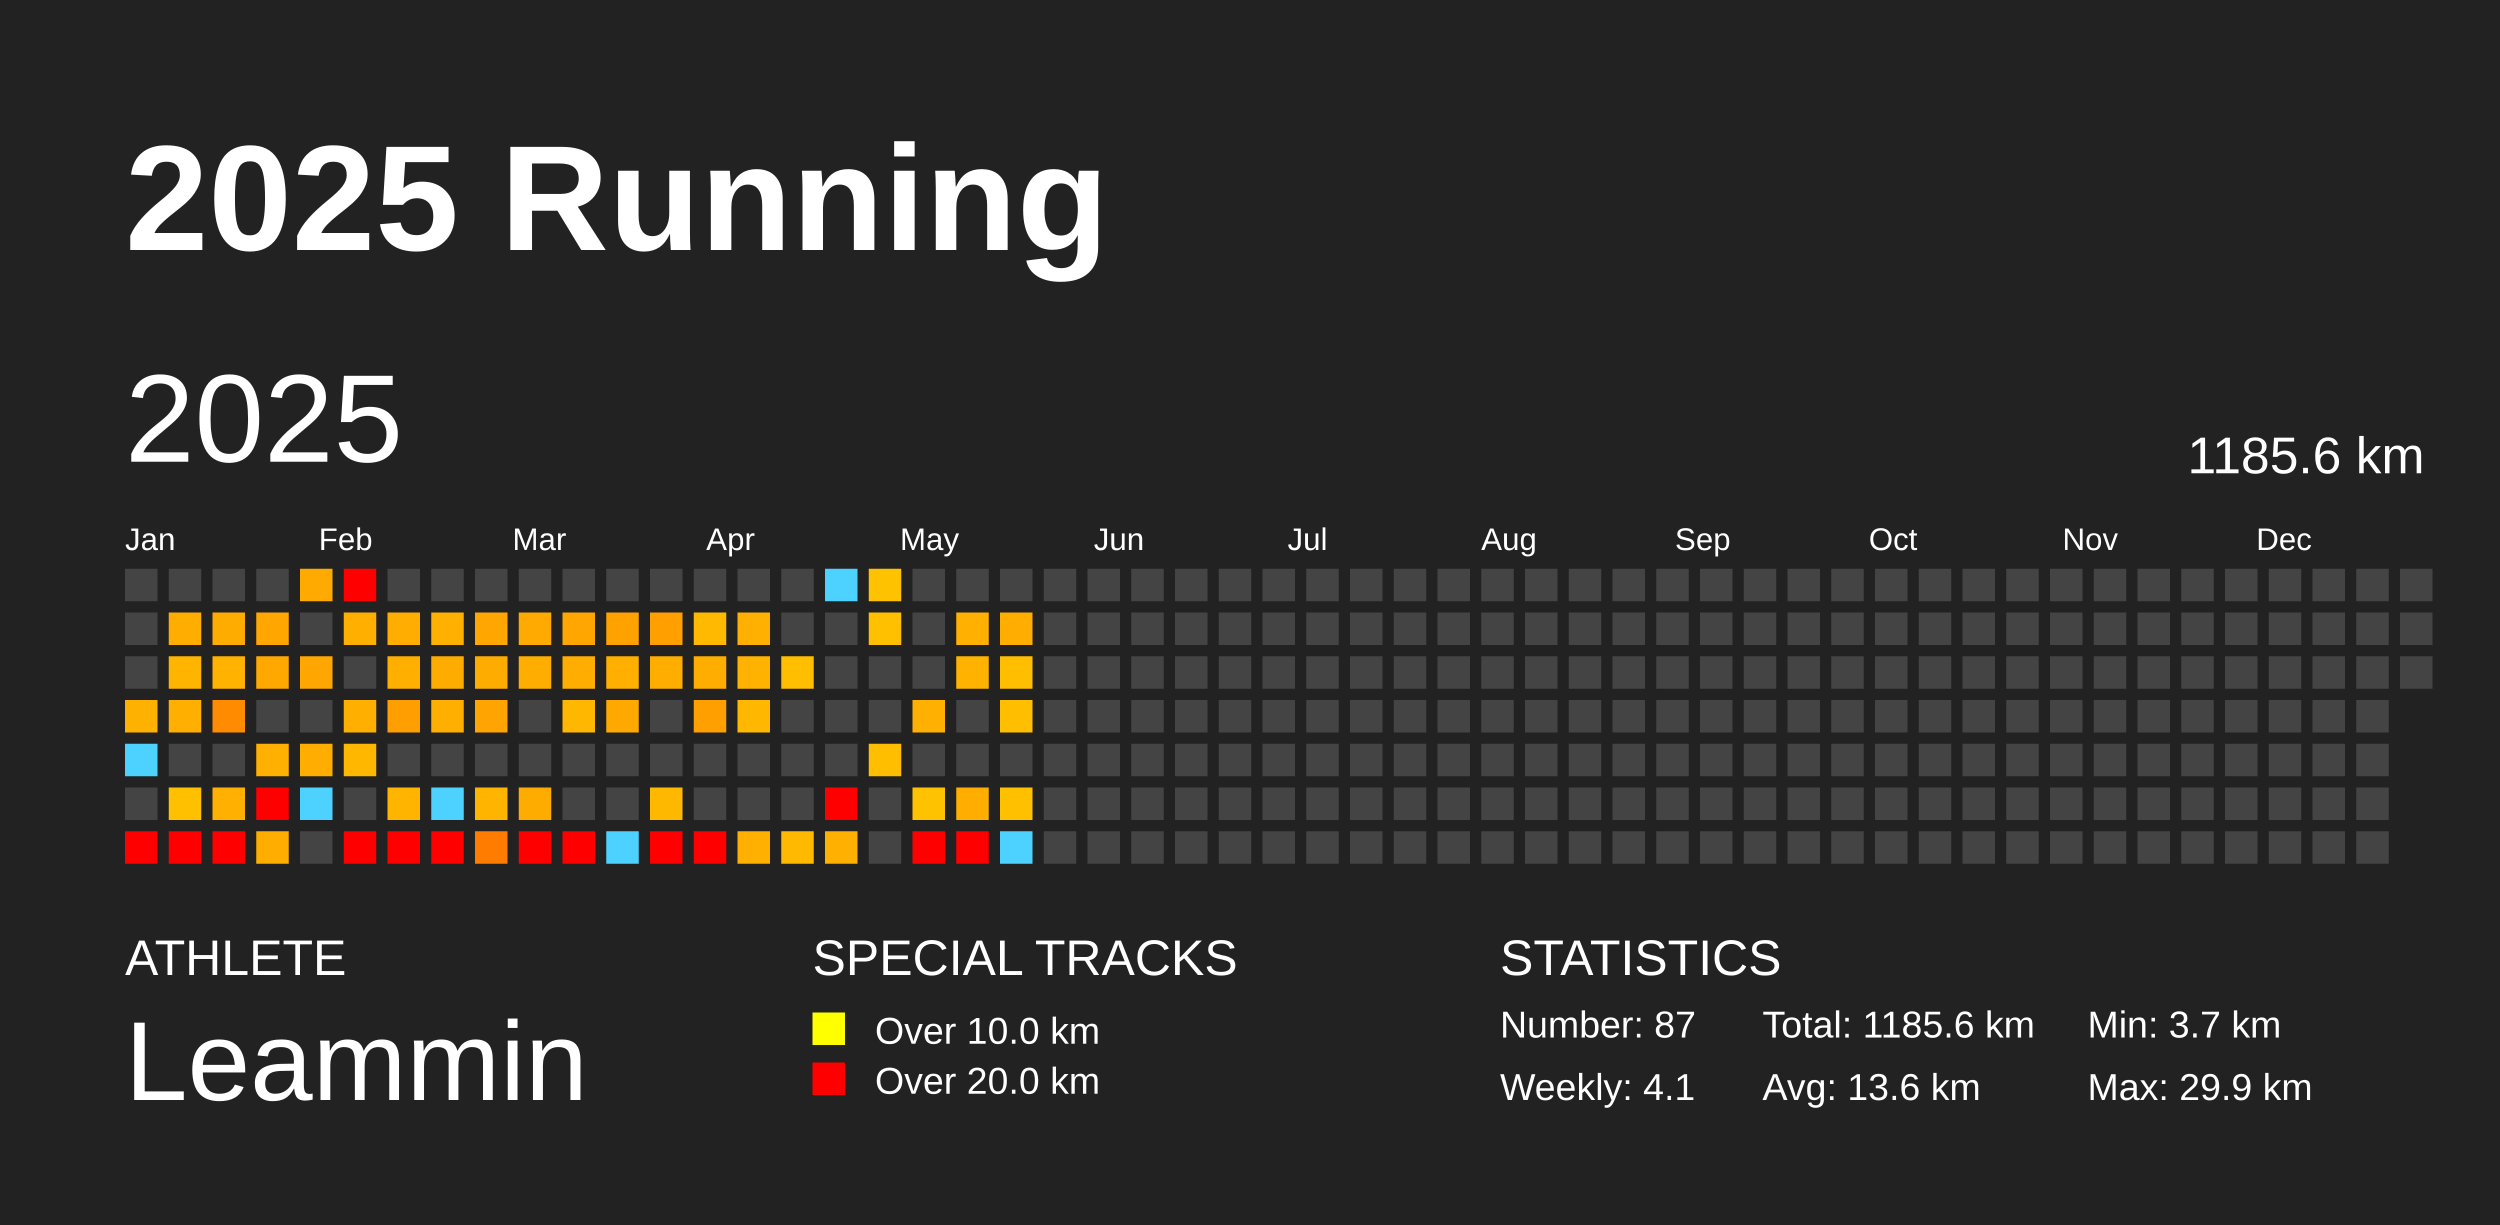
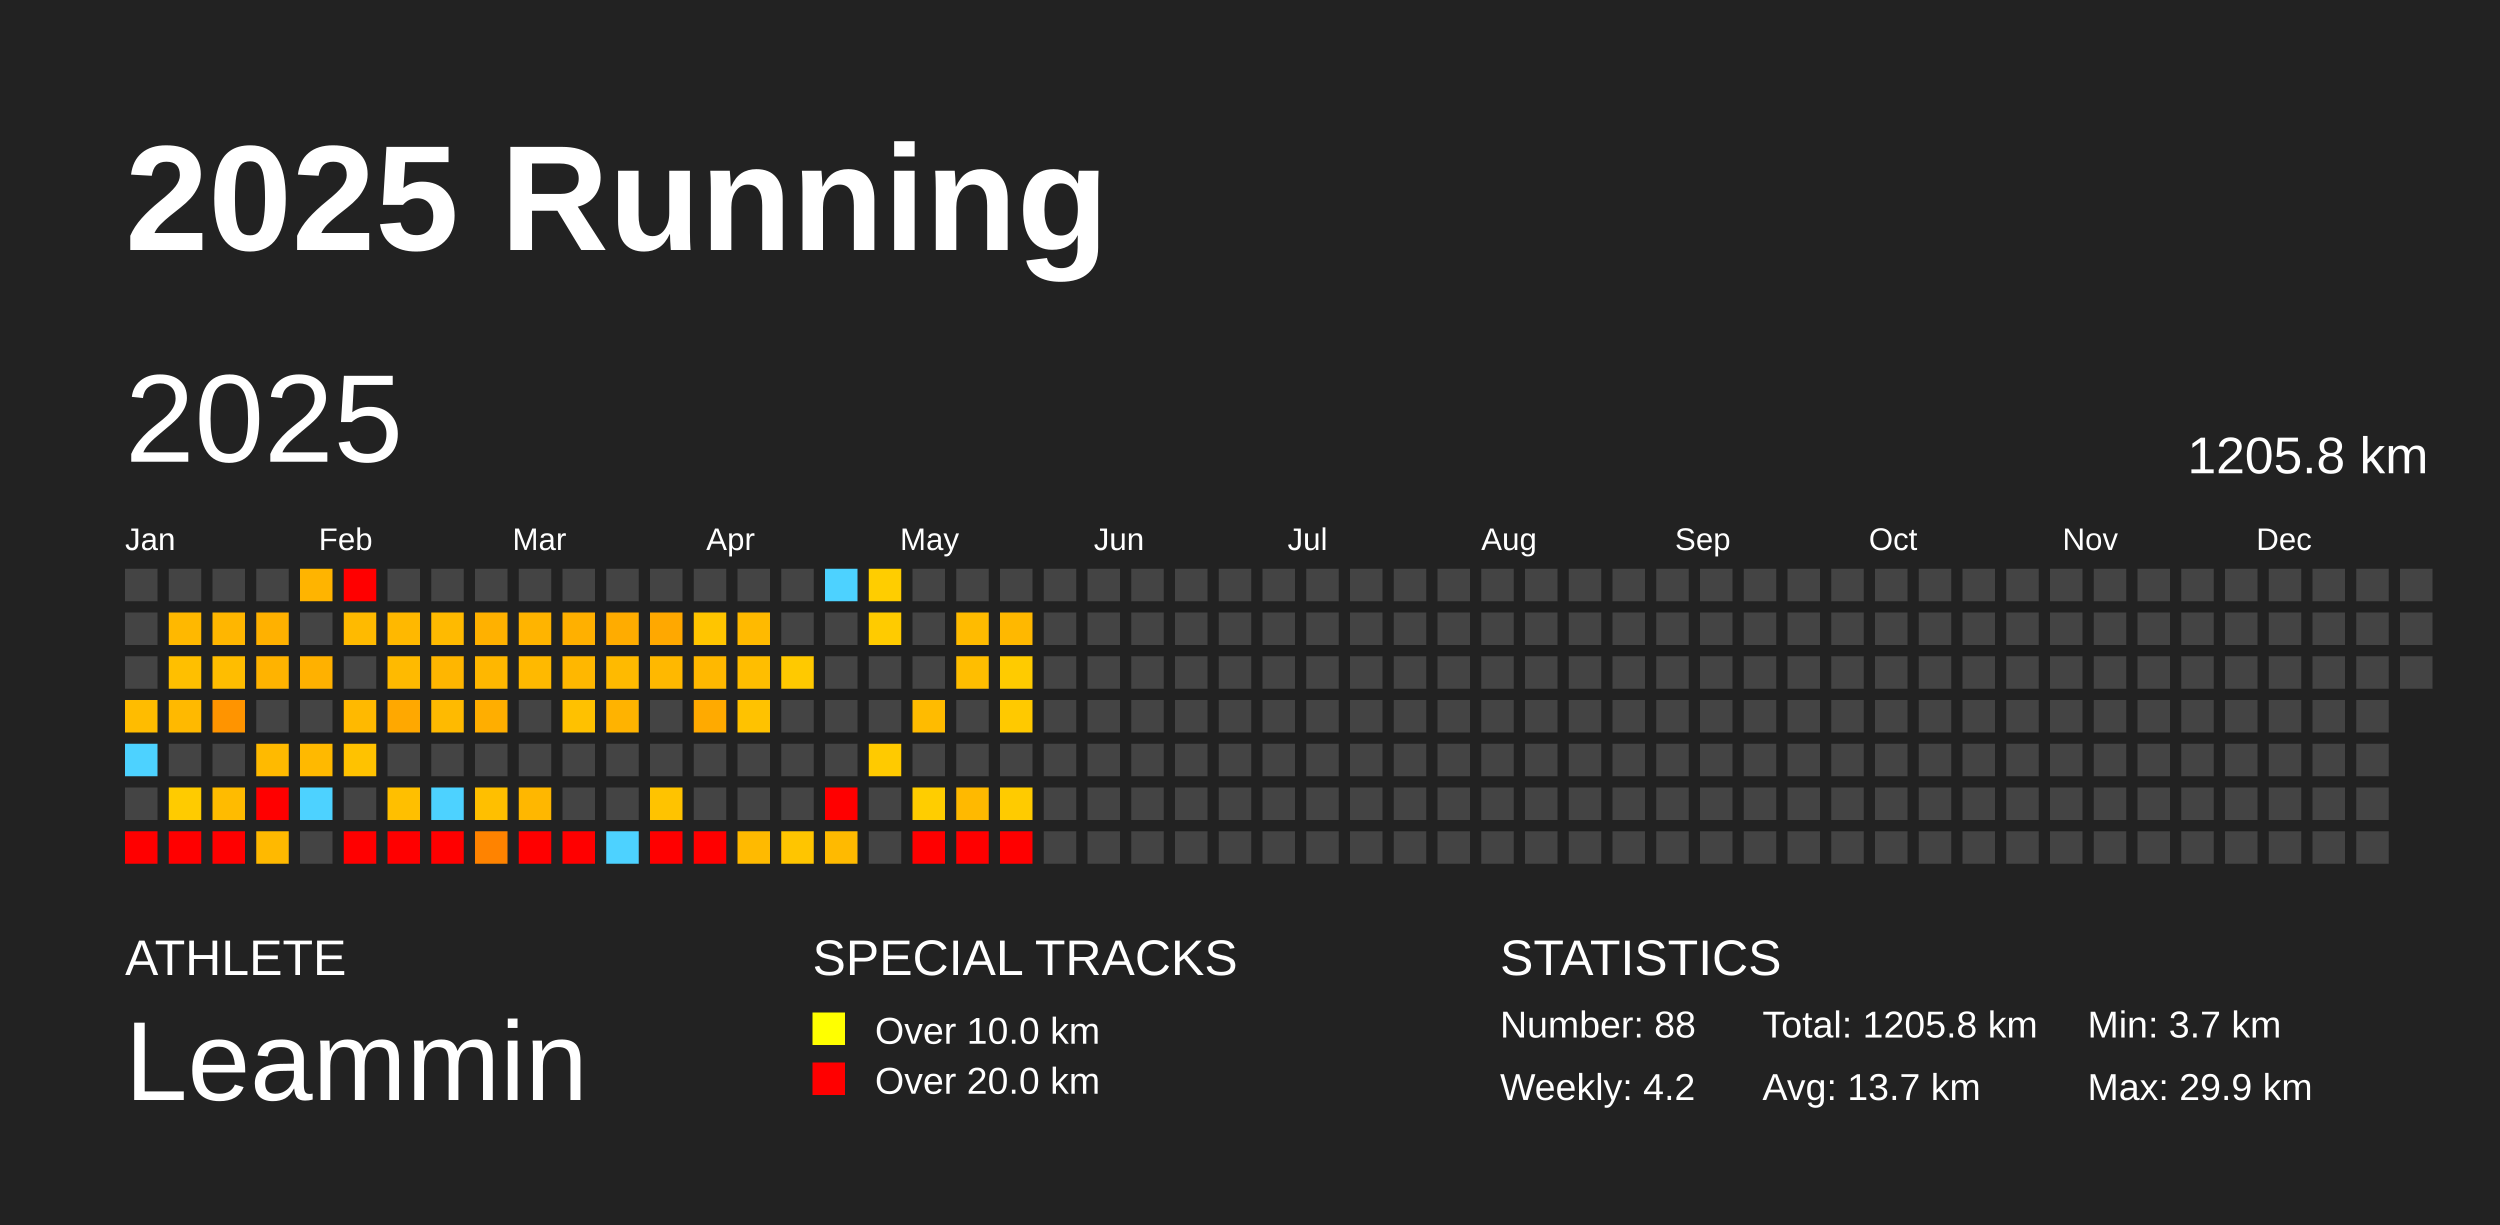
<svg xmlns="http://www.w3.org/2000/svg" baseProfile="full" height="98mm" version="1.1" viewBox="0,0,200,98" width="200mm">
  <defs />
  <rect fill="#222222" height="98" width="200" x="0" y="0" />
  <text fill="#FFFFFF" style="font-size:12px; font-family:Arial; font-weight:bold;" x="10" y="20">2025 Running</text>
  <text fill="#FFFFFF" style="font-size:4px; font-family:Arial" x="10" y="78">ATHLETE</text>
  <text fill="#FFFFFF" style="font-size:9px; font-family:Arial" x="10" y="88">Leammin</text>
  <text fill="#FFFFFF" style="font-size:4px; font-family:Arial" x="65" y="78">SPECIAL TRACKS</text>
  <rect fill="yellow" height="2.6" width="2.6" x="65" y="81" />
  <text fill="#FFFFFF" style="font-size:3px; font-family:Arial" x="70" y="83.5">Over 10.0 km</text>
  <rect fill="red" height="2.6" width="2.6" x="65" y="85" />
  <text fill="#FFFFFF" style="font-size:3px; font-family:Arial" x="70" y="87.5">Over 20.0 km</text>
  <text fill="#FFFFFF" style="font-size:4px; font-family:Arial" x="120" y="78">STATISTICS</text>
-   <text fill="#FFFFFF" style="font-size:3px; font-family:Arial" x="120" y="83">Number: 87</text>
-   <text fill="#FFFFFF" style="font-size:3px; font-family:Arial" x="120" y="88">Weekly: 4.1</text>
-   <text fill="#FFFFFF" style="font-size:3px; font-family:Arial" x="141" y="83">Total: 1185.6 km</text>
-   <text fill="#FFFFFF" style="font-size:3px; font-family:Arial" x="141" y="88">Avg: 13.6 km</text>
+   <text fill="#FFFFFF" style="font-size:3px; font-family:Arial" x="120" y="83">Number: 88</text>
+   <text fill="#FFFFFF" style="font-size:3px; font-family:Arial" x="120" y="88">Weekly: 4.2</text>
+   <text fill="#FFFFFF" style="font-size:3px; font-family:Arial" x="141" y="83">Total: 1205.8 km</text>
+   <text fill="#FFFFFF" style="font-size:3px; font-family:Arial" x="141" y="88">Avg: 13.7 km</text>
  <text fill="#FFFFFF" style="font-size:3px; font-family:Arial" x="167" y="83">Min: 3.7 km</text>
  <text fill="#FFFFFF" style="font-size:3px; font-family:Arial" x="167" y="88">Max: 29.9 km</text>
  <text dominant-baseline="hanging" fill="#FFFFFF" style="font-size:10.0px; font-family:Arial;" x="10" y="30">2025</text>
-   <text dominant-baseline="hanging" fill="#FFFFFF" style="font-size:4.125px; font-family:Arial;" x="175" y="35">1185.6 km</text>
+   <text dominant-baseline="hanging" fill="#FFFFFF" style="font-size:4.125px; font-family:Arial;" x="175" y="35">1205.8 km</text>
  <text fill="#FFFFFF" style="font-size:2.5px; font-family:Arial" x="10.0" y="44">Jan</text>
  <text fill="#FFFFFF" style="font-size:2.5px; font-family:Arial" x="25.5" y="44">Feb</text>
  <text fill="#FFFFFF" style="font-size:2.5px; font-family:Arial" x="41.0" y="44">Mar</text>
  <text fill="#FFFFFF" style="font-size:2.5px; font-family:Arial" x="56.5" y="44">Apr</text>
  <text fill="#FFFFFF" style="font-size:2.5px; font-family:Arial" x="72.0" y="44">May</text>
  <text fill="#FFFFFF" style="font-size:2.5px; font-family:Arial" x="87.5" y="44">Jun</text>
  <text fill="#FFFFFF" style="font-size:2.5px; font-family:Arial" x="103.0" y="44">Jul</text>
  <text fill="#FFFFFF" style="font-size:2.5px; font-family:Arial" x="118.5" y="44">Aug</text>
  <text fill="#FFFFFF" style="font-size:2.5px; font-family:Arial" x="134.0" y="44">Sep</text>
  <text fill="#FFFFFF" style="font-size:2.5px; font-family:Arial" x="149.5" y="44">Oct</text>
  <text fill="#FFFFFF" style="font-size:2.5px; font-family:Arial" x="165.0" y="44">Nov</text>
  <text fill="#FFFFFF" style="font-size:2.5px; font-family:Arial" x="180.5" y="44">Dec</text>
  <rect fill="#444444" height="2.6" width="2.6" x="10.0" y="45.5" />
  <rect fill="#444444" height="2.6" width="2.6" x="10.0" y="49.0" />
  <rect fill="#444444" height="2.6" width="2.6" x="10.0" y="52.5" />
-   <rect fill="#ffb100" height="2.6" width="2.6" x="10.0" y="56.0" />
+   <rect fill="#ffbc00" height="2.6" width="2.6" x="10.0" y="56.0" />
  <rect fill="#4dd2ff" height="2.6" width="2.6" x="10.0" y="59.5" />
  <rect fill="#444444" height="2.6" width="2.6" x="10.0" y="63.0" />
  <rect fill="red" height="2.6" width="2.6" x="10.0" y="66.5" />
  <rect fill="#444444" height="2.6" width="2.6" x="13.5" y="45.5" />
-   <rect fill="#ffae00" height="2.6" width="2.6" x="13.5" y="49.0" />
-   <rect fill="#ffb500" height="2.6" width="2.6" x="13.5" y="52.5" />
-   <rect fill="#ffaf00" height="2.6" width="2.6" x="13.5" y="56.0" />
+   <rect fill="#ffb800" height="2.6" width="2.6" x="13.5" y="49.0" />
+   <rect fill="#ffbf00" height="2.6" width="2.6" x="13.5" y="52.5" />
+   <rect fill="#ffb900" height="2.6" width="2.6" x="13.5" y="56.0" />
  <rect fill="#444444" height="2.6" width="2.6" x="13.5" y="59.5" />
-   <rect fill="#ffc000" height="2.6" width="2.6" x="13.5" y="63.0" />
+   <rect fill="#ffcb00" height="2.6" width="2.6" x="13.5" y="63.0" />
  <rect fill="red" height="2.6" width="2.6" x="13.5" y="66.5" />
  <rect fill="#444444" height="2.6" width="2.6" x="17.0" y="45.5" />
-   <rect fill="#ffac00" height="2.6" width="2.6" x="17.0" y="49.0" />
-   <rect fill="#ffb200" height="2.6" width="2.6" x="17.0" y="52.5" />
-   <rect fill="#ff8c00" height="2.6" width="2.6" x="17.0" y="56.0" />
+   <rect fill="#ffb600" height="2.6" width="2.6" x="17.0" y="49.0" />
+   <rect fill="#ffbd00" height="2.6" width="2.6" x="17.0" y="52.5" />
+   <rect fill="#ff9400" height="2.6" width="2.6" x="17.0" y="56.0" />
  <rect fill="#444444" height="2.6" width="2.6" x="17.0" y="59.5" />
-   <rect fill="#ffb000" height="2.6" width="2.6" x="17.0" y="63.0" />
+   <rect fill="#ffbb00" height="2.6" width="2.6" x="17.0" y="63.0" />
  <rect fill="red" height="2.6" width="2.6" x="17.0" y="66.5" />
  <rect fill="#444444" height="2.6" width="2.6" x="20.5" y="45.5" />
-   <rect fill="#ffa700" height="2.6" width="2.6" x="20.5" y="49.0" />
-   <rect fill="#ffa900" height="2.6" width="2.6" x="20.5" y="52.5" />
+   <rect fill="#ffb100" height="2.6" width="2.6" x="20.5" y="49.0" />
+   <rect fill="#ffb300" height="2.6" width="2.6" x="20.5" y="52.5" />
  <rect fill="#444444" height="2.6" width="2.6" x="20.5" y="56.0" />
-   <rect fill="#ffb000" height="2.6" width="2.6" x="20.5" y="59.5" />
+   <rect fill="#ffba00" height="2.6" width="2.6" x="20.5" y="59.5" />
  <rect fill="red" height="2.6" width="2.6" x="20.5" y="63.0" />
-   <rect fill="#ffae00" height="2.6" width="2.6" x="20.5" y="66.5" />
-   <rect fill="#ffaa00" height="2.6" width="2.6" x="24.0" y="45.5" />
+   <rect fill="#ffb900" height="2.6" width="2.6" x="20.5" y="66.5" />
+   <rect fill="#ffb400" height="2.6" width="2.6" x="24.0" y="45.5" />
  <rect fill="#444444" height="2.6" width="2.6" x="24.0" y="49.0" />
-   <rect fill="#ffa700" height="2.6" width="2.6" x="24.0" y="52.5" />
+   <rect fill="#ffb100" height="2.6" width="2.6" x="24.0" y="52.5" />
  <rect fill="#444444" height="2.6" width="2.6" x="24.0" y="56.0" />
-   <rect fill="#ffae00" height="2.6" width="2.6" x="24.0" y="59.5" />
+   <rect fill="#ffb900" height="2.6" width="2.6" x="24.0" y="59.5" />
  <rect fill="#4dd2ff" height="2.6" width="2.6" x="24.0" y="63.0" />
  <rect fill="#444444" height="2.6" width="2.6" x="24.0" y="66.5" />
  <rect fill="red" height="2.6" width="2.6" x="27.5" y="45.5" />
-   <rect fill="#ffaf00" height="2.6" width="2.6" x="27.5" y="49.0" />
+   <rect fill="#ffba00" height="2.6" width="2.6" x="27.5" y="49.0" />
  <rect fill="#444444" height="2.6" width="2.6" x="27.5" y="52.5" />
-   <rect fill="#ffaf00" height="2.6" width="2.6" x="27.5" y="56.0" />
-   <rect fill="#ffb700" height="2.6" width="2.6" x="27.5" y="59.5" />
+   <rect fill="#ffb900" height="2.6" width="2.6" x="27.5" y="56.0" />
+   <rect fill="#ffc200" height="2.6" width="2.6" x="27.5" y="59.5" />
  <rect fill="#444444" height="2.6" width="2.6" x="27.5" y="63.0" />
  <rect fill="red" height="2.6" width="2.6" x="27.5" y="66.5" />
  <rect fill="#444444" height="2.6" width="2.6" x="31.0" y="45.5" />
-   <rect fill="#ffad00" height="2.6" width="2.6" x="31.0" y="49.0" />
-   <rect fill="#ffaf00" height="2.6" width="2.6" x="31.0" y="52.5" />
-   <rect fill="#ff9e00" height="2.6" width="2.6" x="31.0" y="56.0" />
+   <rect fill="#ffb800" height="2.6" width="2.6" x="31.0" y="49.0" />
+   <rect fill="#ffba00" height="2.6" width="2.6" x="31.0" y="52.5" />
+   <rect fill="#ffa800" height="2.6" width="2.6" x="31.0" y="56.0" />
  <rect fill="#444444" height="2.6" width="2.6" x="31.0" y="59.5" />
-   <rect fill="#ffb400" height="2.6" width="2.6" x="31.0" y="63.0" />
+   <rect fill="#ffbf00" height="2.6" width="2.6" x="31.0" y="63.0" />
  <rect fill="red" height="2.6" width="2.6" x="31.0" y="66.5" />
  <rect fill="#444444" height="2.6" width="2.6" x="34.5" y="45.5" />
-   <rect fill="#ffb000" height="2.6" width="2.6" x="34.5" y="49.0" />
-   <rect fill="#ffac00" height="2.6" width="2.6" x="34.5" y="52.5" />
-   <rect fill="#ffaf00" height="2.6" width="2.6" x="34.5" y="56.0" />
+   <rect fill="#ffba00" height="2.6" width="2.6" x="34.5" y="49.0" />
+   <rect fill="#ffb600" height="2.6" width="2.6" x="34.5" y="52.5" />
+   <rect fill="#ffba00" height="2.6" width="2.6" x="34.5" y="56.0" />
  <rect fill="#444444" height="2.6" width="2.6" x="34.5" y="59.5" />
  <rect fill="#4dd2ff" height="2.6" width="2.6" x="34.5" y="63.0" />
  <rect fill="red" height="2.6" width="2.6" x="34.5" y="66.5" />
  <rect fill="#444444" height="2.6" width="2.6" x="38.0" y="45.5" />
-   <rect fill="#ffa700" height="2.6" width="2.6" x="38.0" y="49.0" />
-   <rect fill="#ffac00" height="2.6" width="2.6" x="38.0" y="52.5" />
-   <rect fill="#ffa400" height="2.6" width="2.6" x="38.0" y="56.0" />
+   <rect fill="#ffb100" height="2.6" width="2.6" x="38.0" y="49.0" />
+   <rect fill="#ffb700" height="2.6" width="2.6" x="38.0" y="52.5" />
+   <rect fill="#ffae00" height="2.6" width="2.6" x="38.0" y="56.0" />
  <rect fill="#444444" height="2.6" width="2.6" x="38.0" y="59.5" />
-   <rect fill="#ffb400" height="2.6" width="2.6" x="38.0" y="63.0" />
-   <rect fill="#ff7c00" height="2.6" width="2.6" x="38.0" y="66.5" />
+   <rect fill="#ffbf00" height="2.6" width="2.6" x="38.0" y="63.0" />
+   <rect fill="#ff8300" height="2.6" width="2.6" x="38.0" y="66.5" />
  <rect fill="#444444" height="2.6" width="2.6" x="41.5" y="45.5" />
-   <rect fill="#ffaa00" height="2.6" width="2.6" x="41.5" y="49.0" />
-   <rect fill="#ffae00" height="2.6" width="2.6" x="41.5" y="52.5" />
+   <rect fill="#ffb400" height="2.6" width="2.6" x="41.5" y="49.0" />
+   <rect fill="#ffb900" height="2.6" width="2.6" x="41.5" y="52.5" />
  <rect fill="#444444" height="2.6" width="2.6" x="41.5" y="56.0" />
  <rect fill="#444444" height="2.6" width="2.6" x="41.5" y="59.5" />
-   <rect fill="#ffac00" height="2.6" width="2.6" x="41.5" y="63.0" />
+   <rect fill="#ffb700" height="2.6" width="2.6" x="41.5" y="63.0" />
  <rect fill="red" height="2.6" width="2.6" x="41.5" y="66.5" />
  <rect fill="#444444" height="2.6" width="2.6" x="45.0" y="45.5" />
-   <rect fill="#ffa600" height="2.6" width="2.6" x="45.0" y="49.0" />
-   <rect fill="#ffad00" height="2.6" width="2.6" x="45.0" y="52.5" />
-   <rect fill="#ffb700" height="2.6" width="2.6" x="45.0" y="56.0" />
+   <rect fill="#ffb000" height="2.6" width="2.6" x="45.0" y="49.0" />
+   <rect fill="#ffb700" height="2.6" width="2.6" x="45.0" y="52.5" />
+   <rect fill="#ffc100" height="2.6" width="2.6" x="45.0" y="56.0" />
  <rect fill="#444444" height="2.6" width="2.6" x="45.0" y="59.5" />
  <rect fill="#444444" height="2.6" width="2.6" x="45.0" y="63.0" />
  <rect fill="red" height="2.6" width="2.6" x="45.0" y="66.5" />
  <rect fill="#444444" height="2.6" width="2.6" x="48.5" y="45.5" />
-   <rect fill="#ffa200" height="2.6" width="2.6" x="48.5" y="49.0" />
-   <rect fill="#ffaf00" height="2.6" width="2.6" x="48.5" y="52.5" />
-   <rect fill="#ffa900" height="2.6" width="2.6" x="48.5" y="56.0" />
+   <rect fill="#ffac00" height="2.6" width="2.6" x="48.5" y="49.0" />
+   <rect fill="#ffba00" height="2.6" width="2.6" x="48.5" y="52.5" />
+   <rect fill="#ffb300" height="2.6" width="2.6" x="48.5" y="56.0" />
  <rect fill="#444444" height="2.6" width="2.6" x="48.5" y="59.5" />
  <rect fill="#444444" height="2.6" width="2.6" x="48.5" y="63.0" />
  <rect fill="#4dd2ff" height="2.6" width="2.6" x="48.5" y="66.5" />
  <rect fill="#444444" height="2.6" width="2.6" x="52.0" y="45.5" />
-   <rect fill="#ff9f00" height="2.6" width="2.6" x="52.0" y="49.0" />
-   <rect fill="#ffae00" height="2.6" width="2.6" x="52.0" y="52.5" />
+   <rect fill="#ffa800" height="2.6" width="2.6" x="52.0" y="49.0" />
+   <rect fill="#ffb800" height="2.6" width="2.6" x="52.0" y="52.5" />
  <rect fill="#444444" height="2.6" width="2.6" x="52.0" y="56.0" />
  <rect fill="#444444" height="2.6" width="2.6" x="52.0" y="59.5" />
-   <rect fill="#ffb800" height="2.6" width="2.6" x="52.0" y="63.0" />
+   <rect fill="#ffc300" height="2.6" width="2.6" x="52.0" y="63.0" />
  <rect fill="red" height="2.6" width="2.6" x="52.0" y="66.5" />
  <rect fill="#444444" height="2.6" width="2.6" x="55.5" y="45.5" />
-   <rect fill="#ffba00" height="2.6" width="2.6" x="55.5" y="49.0" />
-   <rect fill="#ffae00" height="2.6" width="2.6" x="55.5" y="52.5" />
-   <rect fill="#ffa000" height="2.6" width="2.6" x="55.5" y="56.0" />
+   <rect fill="#ffc500" height="2.6" width="2.6" x="55.5" y="49.0" />
+   <rect fill="#ffb800" height="2.6" width="2.6" x="55.5" y="52.5" />
+   <rect fill="#ffaa00" height="2.6" width="2.6" x="55.5" y="56.0" />
  <rect fill="#444444" height="2.6" width="2.6" x="55.5" y="59.5" />
  <rect fill="#444444" height="2.6" width="2.6" x="55.5" y="63.0" />
  <rect fill="red" height="2.6" width="2.6" x="55.5" y="66.5" />
  <rect fill="#444444" height="2.6" width="2.6" x="59.0" y="45.5" />
-   <rect fill="#ffb000" height="2.6" width="2.6" x="59.0" y="49.0" />
-   <rect fill="#ffb300" height="2.6" width="2.6" x="59.0" y="52.5" />
-   <rect fill="#ffb700" height="2.6" width="2.6" x="59.0" y="56.0" />
+   <rect fill="#ffba00" height="2.6" width="2.6" x="59.0" y="49.0" />
+   <rect fill="#ffbe00" height="2.6" width="2.6" x="59.0" y="52.5" />
+   <rect fill="#ffc200" height="2.6" width="2.6" x="59.0" y="56.0" />
  <rect fill="#444444" height="2.6" width="2.6" x="59.0" y="59.5" />
  <rect fill="#444444" height="2.6" width="2.6" x="59.0" y="63.0" />
-   <rect fill="#ffb000" height="2.6" width="2.6" x="59.0" y="66.5" />
+   <rect fill="#ffba00" height="2.6" width="2.6" x="59.0" y="66.5" />
  <rect fill="#444444" height="2.6" width="2.6" x="62.5" y="45.5" />
  <rect fill="#444444" height="2.6" width="2.6" x="62.5" y="49.0" />
-   <rect fill="#ffbe00" height="2.6" width="2.6" x="62.5" y="52.5" />
+   <rect fill="#ffc900" height="2.6" width="2.6" x="62.5" y="52.5" />
  <rect fill="#444444" height="2.6" width="2.6" x="62.5" y="56.0" />
  <rect fill="#444444" height="2.6" width="2.6" x="62.5" y="59.5" />
  <rect fill="#444444" height="2.6" width="2.6" x="62.5" y="63.0" />
-   <rect fill="#ffba00" height="2.6" width="2.6" x="62.5" y="66.5" />
+   <rect fill="#ffc500" height="2.6" width="2.6" x="62.5" y="66.5" />
  <rect fill="#4dd2ff" height="2.6" width="2.6" x="66.0" y="45.5" />
  <rect fill="#444444" height="2.6" width="2.6" x="66.0" y="49.0" />
  <rect fill="#444444" height="2.6" width="2.6" x="66.0" y="52.5" />
  <rect fill="#444444" height="2.6" width="2.6" x="66.0" y="56.0" />
  <rect fill="#444444" height="2.6" width="2.6" x="66.0" y="59.5" />
  <rect fill="red" height="2.6" width="2.6" x="66.0" y="63.0" />
-   <rect fill="#ffb000" height="2.6" width="2.6" x="66.0" y="66.5" />
-   <rect fill="#ffc200" height="2.6" width="2.6" x="69.5" y="45.5" />
-   <rect fill="#ffc000" height="2.6" width="2.6" x="69.5" y="49.0" />
+   <rect fill="#ffba00" height="2.6" width="2.6" x="66.0" y="66.5" />
+   <rect fill="#ffcd00" height="2.6" width="2.6" x="69.5" y="45.5" />
+   <rect fill="#ffcb00" height="2.6" width="2.6" x="69.5" y="49.0" />
  <rect fill="#444444" height="2.6" width="2.6" x="69.5" y="52.5" />
  <rect fill="#444444" height="2.6" width="2.6" x="69.5" y="56.0" />
-   <rect fill="#ffbf00" height="2.6" width="2.6" x="69.5" y="59.5" />
+   <rect fill="#ffca00" height="2.6" width="2.6" x="69.5" y="59.5" />
  <rect fill="#444444" height="2.6" width="2.6" x="69.5" y="63.0" />
  <rect fill="#444444" height="2.6" width="2.6" x="69.5" y="66.5" />
  <rect fill="#444444" height="2.6" width="2.6" x="73.0" y="45.5" />
  <rect fill="#444444" height="2.6" width="2.6" x="73.0" y="49.0" />
  <rect fill="#444444" height="2.6" width="2.6" x="73.0" y="52.5" />
-   <rect fill="#ffb000" height="2.6" width="2.6" x="73.0" y="56.0" />
+   <rect fill="#ffbb00" height="2.6" width="2.6" x="73.0" y="56.0" />
  <rect fill="#444444" height="2.6" width="2.6" x="73.0" y="59.5" />
-   <rect fill="#ffc200" height="2.6" width="2.6" x="73.0" y="63.0" />
+   <rect fill="#ffcd00" height="2.6" width="2.6" x="73.0" y="63.0" />
  <rect fill="red" height="2.6" width="2.6" x="73.0" y="66.5" />
  <rect fill="#444444" height="2.6" width="2.6" x="76.5" y="45.5" />
-   <rect fill="#ffb000" height="2.6" width="2.6" x="76.5" y="49.0" />
-   <rect fill="#ffb300" height="2.6" width="2.6" x="76.5" y="52.5" />
+   <rect fill="#ffbb00" height="2.6" width="2.6" x="76.5" y="49.0" />
+   <rect fill="#ffbe00" height="2.6" width="2.6" x="76.5" y="52.5" />
  <rect fill="#444444" height="2.6" width="2.6" x="76.5" y="56.0" />
  <rect fill="#444444" height="2.6" width="2.6" x="76.5" y="59.5" />
-   <rect fill="#ffae00" height="2.6" width="2.6" x="76.5" y="63.0" />
+   <rect fill="#ffb900" height="2.6" width="2.6" x="76.5" y="63.0" />
  <rect fill="red" height="2.6" width="2.6" x="76.5" y="66.5" />
  <rect fill="#444444" height="2.6" width="2.6" x="80.0" y="45.5" />
-   <rect fill="#ffae00" height="2.6" width="2.6" x="80.0" y="49.0" />
-   <rect fill="#ffbf00" height="2.6" width="2.6" x="80.0" y="52.5" />
-   <rect fill="#ffbe00" height="2.6" width="2.6" x="80.0" y="56.0" />
+   <rect fill="#ffb800" height="2.6" width="2.6" x="80.0" y="49.0" />
+   <rect fill="#ffcb00" height="2.6" width="2.6" x="80.0" y="52.5" />
+   <rect fill="#ffc900" height="2.6" width="2.6" x="80.0" y="56.0" />
  <rect fill="#444444" height="2.6" width="2.6" x="80.0" y="59.5" />
-   <rect fill="#ffc000" height="2.6" width="2.6" x="80.0" y="63.0" />
-   <rect fill="#4dd2ff" height="2.6" width="2.6" x="80.0" y="66.5" />
+   <rect fill="#ffcb00" height="2.6" width="2.6" x="80.0" y="63.0" />
+   <rect fill="red" height="2.6" width="2.6" x="80.0" y="66.5" />
  <rect fill="#444444" height="2.6" width="2.6" x="83.5" y="45.5" />
  <rect fill="#444444" height="2.6" width="2.6" x="83.5" y="49.0" />
  <rect fill="#444444" height="2.6" width="2.6" x="83.5" y="52.5" />
  <rect fill="#444444" height="2.6" width="2.6" x="83.5" y="56.0" />
  <rect fill="#444444" height="2.6" width="2.6" x="83.5" y="59.5" />
  <rect fill="#444444" height="2.6" width="2.6" x="83.5" y="63.0" />
  <rect fill="#444444" height="2.6" width="2.6" x="83.5" y="66.5" />
  <rect fill="#444444" height="2.6" width="2.6" x="87.0" y="45.5" />
  <rect fill="#444444" height="2.6" width="2.6" x="87.0" y="49.0" />
  <rect fill="#444444" height="2.6" width="2.6" x="87.0" y="52.5" />
  <rect fill="#444444" height="2.6" width="2.6" x="87.0" y="56.0" />
  <rect fill="#444444" height="2.6" width="2.6" x="87.0" y="59.5" />
  <rect fill="#444444" height="2.6" width="2.6" x="87.0" y="63.0" />
  <rect fill="#444444" height="2.6" width="2.6" x="87.0" y="66.5" />
  <rect fill="#444444" height="2.6" width="2.6" x="90.5" y="45.5" />
  <rect fill="#444444" height="2.6" width="2.6" x="90.5" y="49.0" />
  <rect fill="#444444" height="2.6" width="2.6" x="90.5" y="52.5" />
  <rect fill="#444444" height="2.6" width="2.6" x="90.5" y="56.0" />
  <rect fill="#444444" height="2.6" width="2.6" x="90.5" y="59.5" />
  <rect fill="#444444" height="2.6" width="2.6" x="90.5" y="63.0" />
  <rect fill="#444444" height="2.6" width="2.6" x="90.5" y="66.5" />
  <rect fill="#444444" height="2.6" width="2.6" x="94.0" y="45.5" />
  <rect fill="#444444" height="2.6" width="2.6" x="94.0" y="49.0" />
  <rect fill="#444444" height="2.6" width="2.6" x="94.0" y="52.5" />
  <rect fill="#444444" height="2.6" width="2.6" x="94.0" y="56.0" />
  <rect fill="#444444" height="2.6" width="2.6" x="94.0" y="59.5" />
  <rect fill="#444444" height="2.6" width="2.6" x="94.0" y="63.0" />
  <rect fill="#444444" height="2.6" width="2.6" x="94.0" y="66.5" />
  <rect fill="#444444" height="2.6" width="2.6" x="97.5" y="45.5" />
  <rect fill="#444444" height="2.6" width="2.6" x="97.5" y="49.0" />
  <rect fill="#444444" height="2.6" width="2.6" x="97.5" y="52.5" />
  <rect fill="#444444" height="2.6" width="2.6" x="97.5" y="56.0" />
  <rect fill="#444444" height="2.6" width="2.6" x="97.5" y="59.5" />
  <rect fill="#444444" height="2.6" width="2.6" x="97.5" y="63.0" />
  <rect fill="#444444" height="2.6" width="2.6" x="97.5" y="66.5" />
  <rect fill="#444444" height="2.6" width="2.6" x="101.0" y="45.5" />
  <rect fill="#444444" height="2.6" width="2.6" x="101.0" y="49.0" />
  <rect fill="#444444" height="2.6" width="2.6" x="101.0" y="52.5" />
  <rect fill="#444444" height="2.6" width="2.6" x="101.0" y="56.0" />
  <rect fill="#444444" height="2.6" width="2.6" x="101.0" y="59.5" />
  <rect fill="#444444" height="2.6" width="2.6" x="101.0" y="63.0" />
  <rect fill="#444444" height="2.6" width="2.6" x="101.0" y="66.5" />
  <rect fill="#444444" height="2.6" width="2.6" x="104.5" y="45.5" />
  <rect fill="#444444" height="2.6" width="2.6" x="104.5" y="49.0" />
  <rect fill="#444444" height="2.6" width="2.6" x="104.5" y="52.5" />
  <rect fill="#444444" height="2.6" width="2.6" x="104.5" y="56.0" />
  <rect fill="#444444" height="2.6" width="2.6" x="104.5" y="59.5" />
  <rect fill="#444444" height="2.6" width="2.6" x="104.5" y="63.0" />
  <rect fill="#444444" height="2.6" width="2.6" x="104.5" y="66.5" />
  <rect fill="#444444" height="2.6" width="2.6" x="108.0" y="45.5" />
  <rect fill="#444444" height="2.6" width="2.6" x="108.0" y="49.0" />
  <rect fill="#444444" height="2.6" width="2.6" x="108.0" y="52.5" />
  <rect fill="#444444" height="2.6" width="2.6" x="108.0" y="56.0" />
  <rect fill="#444444" height="2.6" width="2.6" x="108.0" y="59.5" />
  <rect fill="#444444" height="2.6" width="2.6" x="108.0" y="63.0" />
  <rect fill="#444444" height="2.6" width="2.6" x="108.0" y="66.5" />
  <rect fill="#444444" height="2.6" width="2.6" x="111.5" y="45.5" />
  <rect fill="#444444" height="2.6" width="2.6" x="111.5" y="49.0" />
  <rect fill="#444444" height="2.6" width="2.6" x="111.5" y="52.5" />
  <rect fill="#444444" height="2.6" width="2.6" x="111.5" y="56.0" />
  <rect fill="#444444" height="2.6" width="2.6" x="111.5" y="59.5" />
  <rect fill="#444444" height="2.6" width="2.6" x="111.5" y="63.0" />
  <rect fill="#444444" height="2.6" width="2.6" x="111.5" y="66.5" />
  <rect fill="#444444" height="2.6" width="2.6" x="115.0" y="45.5" />
  <rect fill="#444444" height="2.6" width="2.6" x="115.0" y="49.0" />
  <rect fill="#444444" height="2.6" width="2.6" x="115.0" y="52.5" />
  <rect fill="#444444" height="2.6" width="2.6" x="115.0" y="56.0" />
  <rect fill="#444444" height="2.6" width="2.6" x="115.0" y="59.5" />
  <rect fill="#444444" height="2.6" width="2.6" x="115.0" y="63.0" />
  <rect fill="#444444" height="2.6" width="2.6" x="115.0" y="66.5" />
  <rect fill="#444444" height="2.6" width="2.6" x="118.5" y="45.5" />
  <rect fill="#444444" height="2.6" width="2.6" x="118.5" y="49.0" />
  <rect fill="#444444" height="2.6" width="2.6" x="118.5" y="52.5" />
  <rect fill="#444444" height="2.6" width="2.6" x="118.5" y="56.0" />
  <rect fill="#444444" height="2.6" width="2.6" x="118.5" y="59.5" />
  <rect fill="#444444" height="2.6" width="2.6" x="118.5" y="63.0" />
  <rect fill="#444444" height="2.6" width="2.6" x="118.5" y="66.5" />
  <rect fill="#444444" height="2.6" width="2.6" x="122.0" y="45.5" />
  <rect fill="#444444" height="2.6" width="2.6" x="122.0" y="49.0" />
  <rect fill="#444444" height="2.6" width="2.6" x="122.0" y="52.5" />
  <rect fill="#444444" height="2.6" width="2.6" x="122.0" y="56.0" />
  <rect fill="#444444" height="2.6" width="2.6" x="122.0" y="59.5" />
  <rect fill="#444444" height="2.6" width="2.6" x="122.0" y="63.0" />
  <rect fill="#444444" height="2.6" width="2.6" x="122.0" y="66.5" />
  <rect fill="#444444" height="2.6" width="2.6" x="125.5" y="45.5" />
  <rect fill="#444444" height="2.6" width="2.6" x="125.5" y="49.0" />
  <rect fill="#444444" height="2.6" width="2.6" x="125.5" y="52.5" />
  <rect fill="#444444" height="2.6" width="2.6" x="125.5" y="56.0" />
  <rect fill="#444444" height="2.6" width="2.6" x="125.5" y="59.5" />
  <rect fill="#444444" height="2.6" width="2.6" x="125.5" y="63.0" />
  <rect fill="#444444" height="2.6" width="2.6" x="125.5" y="66.5" />
  <rect fill="#444444" height="2.6" width="2.6" x="129.0" y="45.5" />
  <rect fill="#444444" height="2.6" width="2.6" x="129.0" y="49.0" />
  <rect fill="#444444" height="2.6" width="2.6" x="129.0" y="52.5" />
  <rect fill="#444444" height="2.6" width="2.6" x="129.0" y="56.0" />
  <rect fill="#444444" height="2.6" width="2.6" x="129.0" y="59.5" />
  <rect fill="#444444" height="2.6" width="2.6" x="129.0" y="63.0" />
  <rect fill="#444444" height="2.6" width="2.6" x="129.0" y="66.5" />
  <rect fill="#444444" height="2.6" width="2.6" x="132.5" y="45.5" />
  <rect fill="#444444" height="2.6" width="2.6" x="132.5" y="49.0" />
  <rect fill="#444444" height="2.6" width="2.6" x="132.5" y="52.5" />
  <rect fill="#444444" height="2.6" width="2.6" x="132.5" y="56.0" />
  <rect fill="#444444" height="2.6" width="2.6" x="132.5" y="59.5" />
  <rect fill="#444444" height="2.6" width="2.6" x="132.5" y="63.0" />
  <rect fill="#444444" height="2.6" width="2.6" x="132.5" y="66.5" />
  <rect fill="#444444" height="2.6" width="2.6" x="136.0" y="45.5" />
  <rect fill="#444444" height="2.6" width="2.6" x="136.0" y="49.0" />
  <rect fill="#444444" height="2.6" width="2.6" x="136.0" y="52.5" />
  <rect fill="#444444" height="2.6" width="2.6" x="136.0" y="56.0" />
  <rect fill="#444444" height="2.6" width="2.6" x="136.0" y="59.5" />
  <rect fill="#444444" height="2.6" width="2.6" x="136.0" y="63.0" />
  <rect fill="#444444" height="2.6" width="2.6" x="136.0" y="66.5" />
  <rect fill="#444444" height="2.6" width="2.6" x="139.5" y="45.5" />
  <rect fill="#444444" height="2.6" width="2.6" x="139.5" y="49.0" />
  <rect fill="#444444" height="2.6" width="2.6" x="139.5" y="52.5" />
  <rect fill="#444444" height="2.6" width="2.6" x="139.5" y="56.0" />
  <rect fill="#444444" height="2.6" width="2.6" x="139.5" y="59.5" />
  <rect fill="#444444" height="2.6" width="2.6" x="139.5" y="63.0" />
  <rect fill="#444444" height="2.6" width="2.6" x="139.5" y="66.5" />
  <rect fill="#444444" height="2.6" width="2.6" x="143.0" y="45.5" />
  <rect fill="#444444" height="2.6" width="2.6" x="143.0" y="49.0" />
  <rect fill="#444444" height="2.6" width="2.6" x="143.0" y="52.5" />
  <rect fill="#444444" height="2.6" width="2.6" x="143.0" y="56.0" />
  <rect fill="#444444" height="2.6" width="2.6" x="143.0" y="59.5" />
  <rect fill="#444444" height="2.6" width="2.6" x="143.0" y="63.0" />
  <rect fill="#444444" height="2.6" width="2.6" x="143.0" y="66.5" />
  <rect fill="#444444" height="2.6" width="2.6" x="146.5" y="45.5" />
  <rect fill="#444444" height="2.6" width="2.6" x="146.5" y="49.0" />
  <rect fill="#444444" height="2.6" width="2.6" x="146.5" y="52.5" />
  <rect fill="#444444" height="2.6" width="2.6" x="146.5" y="56.0" />
  <rect fill="#444444" height="2.6" width="2.6" x="146.5" y="59.5" />
  <rect fill="#444444" height="2.6" width="2.6" x="146.5" y="63.0" />
  <rect fill="#444444" height="2.6" width="2.6" x="146.5" y="66.5" />
  <rect fill="#444444" height="2.6" width="2.6" x="150.0" y="45.5" />
  <rect fill="#444444" height="2.6" width="2.6" x="150.0" y="49.0" />
  <rect fill="#444444" height="2.6" width="2.6" x="150.0" y="52.5" />
  <rect fill="#444444" height="2.6" width="2.6" x="150.0" y="56.0" />
  <rect fill="#444444" height="2.6" width="2.6" x="150.0" y="59.5" />
  <rect fill="#444444" height="2.6" width="2.6" x="150.0" y="63.0" />
  <rect fill="#444444" height="2.6" width="2.6" x="150.0" y="66.5" />
  <rect fill="#444444" height="2.6" width="2.6" x="153.5" y="45.5" />
  <rect fill="#444444" height="2.6" width="2.6" x="153.5" y="49.0" />
  <rect fill="#444444" height="2.6" width="2.6" x="153.5" y="52.5" />
  <rect fill="#444444" height="2.6" width="2.6" x="153.5" y="56.0" />
  <rect fill="#444444" height="2.6" width="2.6" x="153.5" y="59.5" />
  <rect fill="#444444" height="2.6" width="2.6" x="153.5" y="63.0" />
  <rect fill="#444444" height="2.6" width="2.6" x="153.5" y="66.5" />
  <rect fill="#444444" height="2.6" width="2.6" x="157.0" y="45.5" />
  <rect fill="#444444" height="2.6" width="2.6" x="157.0" y="49.0" />
  <rect fill="#444444" height="2.6" width="2.6" x="157.0" y="52.5" />
  <rect fill="#444444" height="2.6" width="2.6" x="157.0" y="56.0" />
  <rect fill="#444444" height="2.6" width="2.6" x="157.0" y="59.5" />
  <rect fill="#444444" height="2.6" width="2.6" x="157.0" y="63.0" />
  <rect fill="#444444" height="2.6" width="2.6" x="157.0" y="66.5" />
  <rect fill="#444444" height="2.6" width="2.6" x="160.5" y="45.5" />
  <rect fill="#444444" height="2.6" width="2.6" x="160.5" y="49.0" />
  <rect fill="#444444" height="2.6" width="2.6" x="160.5" y="52.5" />
  <rect fill="#444444" height="2.6" width="2.6" x="160.5" y="56.0" />
  <rect fill="#444444" height="2.6" width="2.6" x="160.5" y="59.5" />
  <rect fill="#444444" height="2.6" width="2.6" x="160.5" y="63.0" />
  <rect fill="#444444" height="2.6" width="2.6" x="160.5" y="66.5" />
  <rect fill="#444444" height="2.6" width="2.6" x="164.0" y="45.5" />
  <rect fill="#444444" height="2.6" width="2.6" x="164.0" y="49.0" />
  <rect fill="#444444" height="2.6" width="2.6" x="164.0" y="52.5" />
  <rect fill="#444444" height="2.6" width="2.6" x="164.0" y="56.0" />
  <rect fill="#444444" height="2.6" width="2.6" x="164.0" y="59.5" />
  <rect fill="#444444" height="2.6" width="2.6" x="164.0" y="63.0" />
  <rect fill="#444444" height="2.6" width="2.6" x="164.0" y="66.5" />
  <rect fill="#444444" height="2.6" width="2.6" x="167.5" y="45.5" />
  <rect fill="#444444" height="2.6" width="2.6" x="167.5" y="49.0" />
  <rect fill="#444444" height="2.6" width="2.6" x="167.5" y="52.5" />
  <rect fill="#444444" height="2.6" width="2.6" x="167.5" y="56.0" />
  <rect fill="#444444" height="2.6" width="2.6" x="167.5" y="59.5" />
  <rect fill="#444444" height="2.6" width="2.6" x="167.5" y="63.0" />
  <rect fill="#444444" height="2.6" width="2.6" x="167.5" y="66.5" />
  <rect fill="#444444" height="2.6" width="2.6" x="171.0" y="45.5" />
  <rect fill="#444444" height="2.6" width="2.6" x="171.0" y="49.0" />
  <rect fill="#444444" height="2.6" width="2.6" x="171.0" y="52.5" />
  <rect fill="#444444" height="2.6" width="2.6" x="171.0" y="56.0" />
  <rect fill="#444444" height="2.6" width="2.6" x="171.0" y="59.5" />
  <rect fill="#444444" height="2.6" width="2.6" x="171.0" y="63.0" />
  <rect fill="#444444" height="2.6" width="2.6" x="171.0" y="66.5" />
  <rect fill="#444444" height="2.6" width="2.6" x="174.5" y="45.5" />
  <rect fill="#444444" height="2.6" width="2.6" x="174.5" y="49.0" />
  <rect fill="#444444" height="2.6" width="2.6" x="174.5" y="52.5" />
  <rect fill="#444444" height="2.6" width="2.6" x="174.5" y="56.0" />
  <rect fill="#444444" height="2.6" width="2.6" x="174.5" y="59.5" />
  <rect fill="#444444" height="2.6" width="2.6" x="174.5" y="63.0" />
  <rect fill="#444444" height="2.6" width="2.6" x="174.5" y="66.5" />
  <rect fill="#444444" height="2.6" width="2.6" x="178.0" y="45.5" />
  <rect fill="#444444" height="2.6" width="2.6" x="178.0" y="49.0" />
  <rect fill="#444444" height="2.6" width="2.6" x="178.0" y="52.5" />
  <rect fill="#444444" height="2.6" width="2.6" x="178.0" y="56.0" />
  <rect fill="#444444" height="2.6" width="2.6" x="178.0" y="59.5" />
  <rect fill="#444444" height="2.6" width="2.6" x="178.0" y="63.0" />
  <rect fill="#444444" height="2.6" width="2.6" x="178.0" y="66.5" />
  <rect fill="#444444" height="2.6" width="2.6" x="181.5" y="45.5" />
  <rect fill="#444444" height="2.6" width="2.6" x="181.5" y="49.0" />
  <rect fill="#444444" height="2.6" width="2.6" x="181.5" y="52.5" />
  <rect fill="#444444" height="2.6" width="2.6" x="181.5" y="56.0" />
  <rect fill="#444444" height="2.6" width="2.6" x="181.5" y="59.5" />
  <rect fill="#444444" height="2.6" width="2.6" x="181.5" y="63.0" />
  <rect fill="#444444" height="2.6" width="2.6" x="181.5" y="66.5" />
  <rect fill="#444444" height="2.6" width="2.6" x="185.0" y="45.5" />
  <rect fill="#444444" height="2.6" width="2.6" x="185.0" y="49.0" />
  <rect fill="#444444" height="2.6" width="2.6" x="185.0" y="52.5" />
  <rect fill="#444444" height="2.6" width="2.6" x="185.0" y="56.0" />
  <rect fill="#444444" height="2.6" width="2.6" x="185.0" y="59.5" />
  <rect fill="#444444" height="2.6" width="2.6" x="185.0" y="63.0" />
  <rect fill="#444444" height="2.6" width="2.6" x="185.0" y="66.5" />
  <rect fill="#444444" height="2.6" width="2.6" x="188.5" y="45.5" />
  <rect fill="#444444" height="2.6" width="2.6" x="188.5" y="49.0" />
  <rect fill="#444444" height="2.6" width="2.6" x="188.5" y="52.5" />
  <rect fill="#444444" height="2.6" width="2.6" x="188.5" y="56.0" />
  <rect fill="#444444" height="2.6" width="2.6" x="188.5" y="59.5" />
  <rect fill="#444444" height="2.6" width="2.6" x="188.5" y="63.0" />
  <rect fill="#444444" height="2.6" width="2.6" x="188.5" y="66.5" />
  <rect fill="#444444" height="2.6" width="2.6" x="192.0" y="45.5" />
  <rect fill="#444444" height="2.6" width="2.6" x="192.0" y="49.0" />
  <rect fill="#444444" height="2.6" width="2.6" x="192.0" y="52.5" />
</svg>
